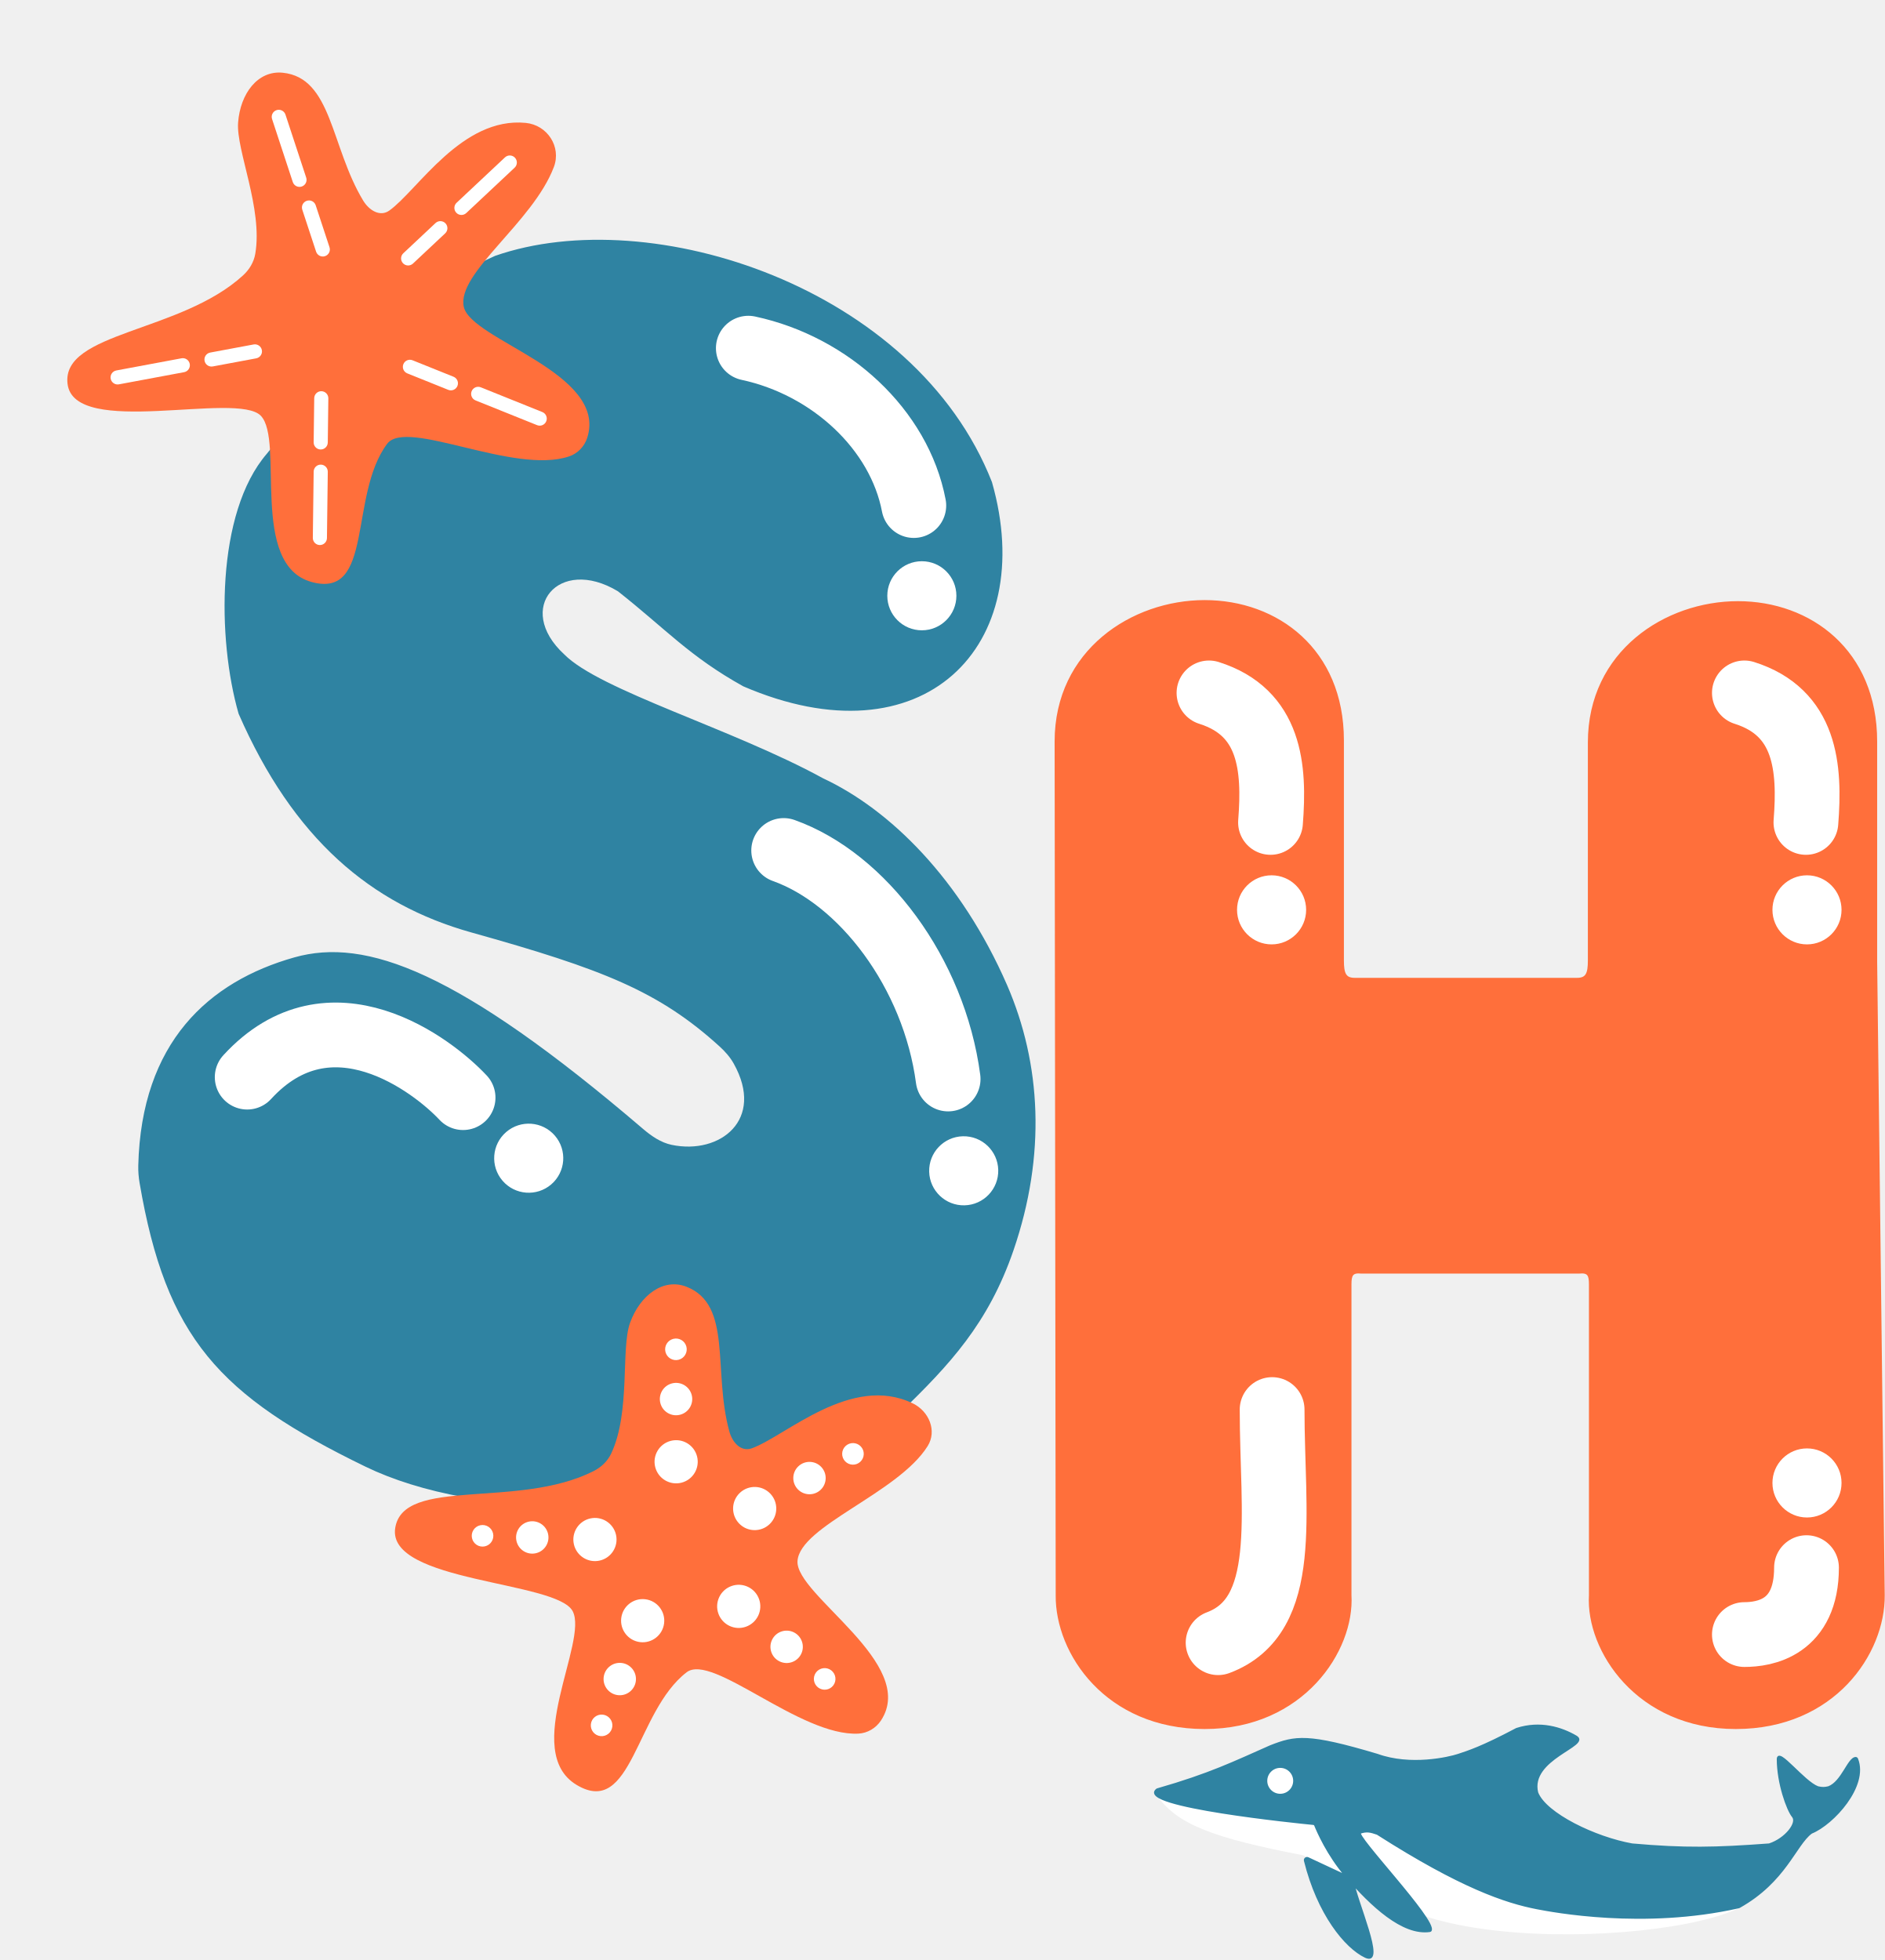
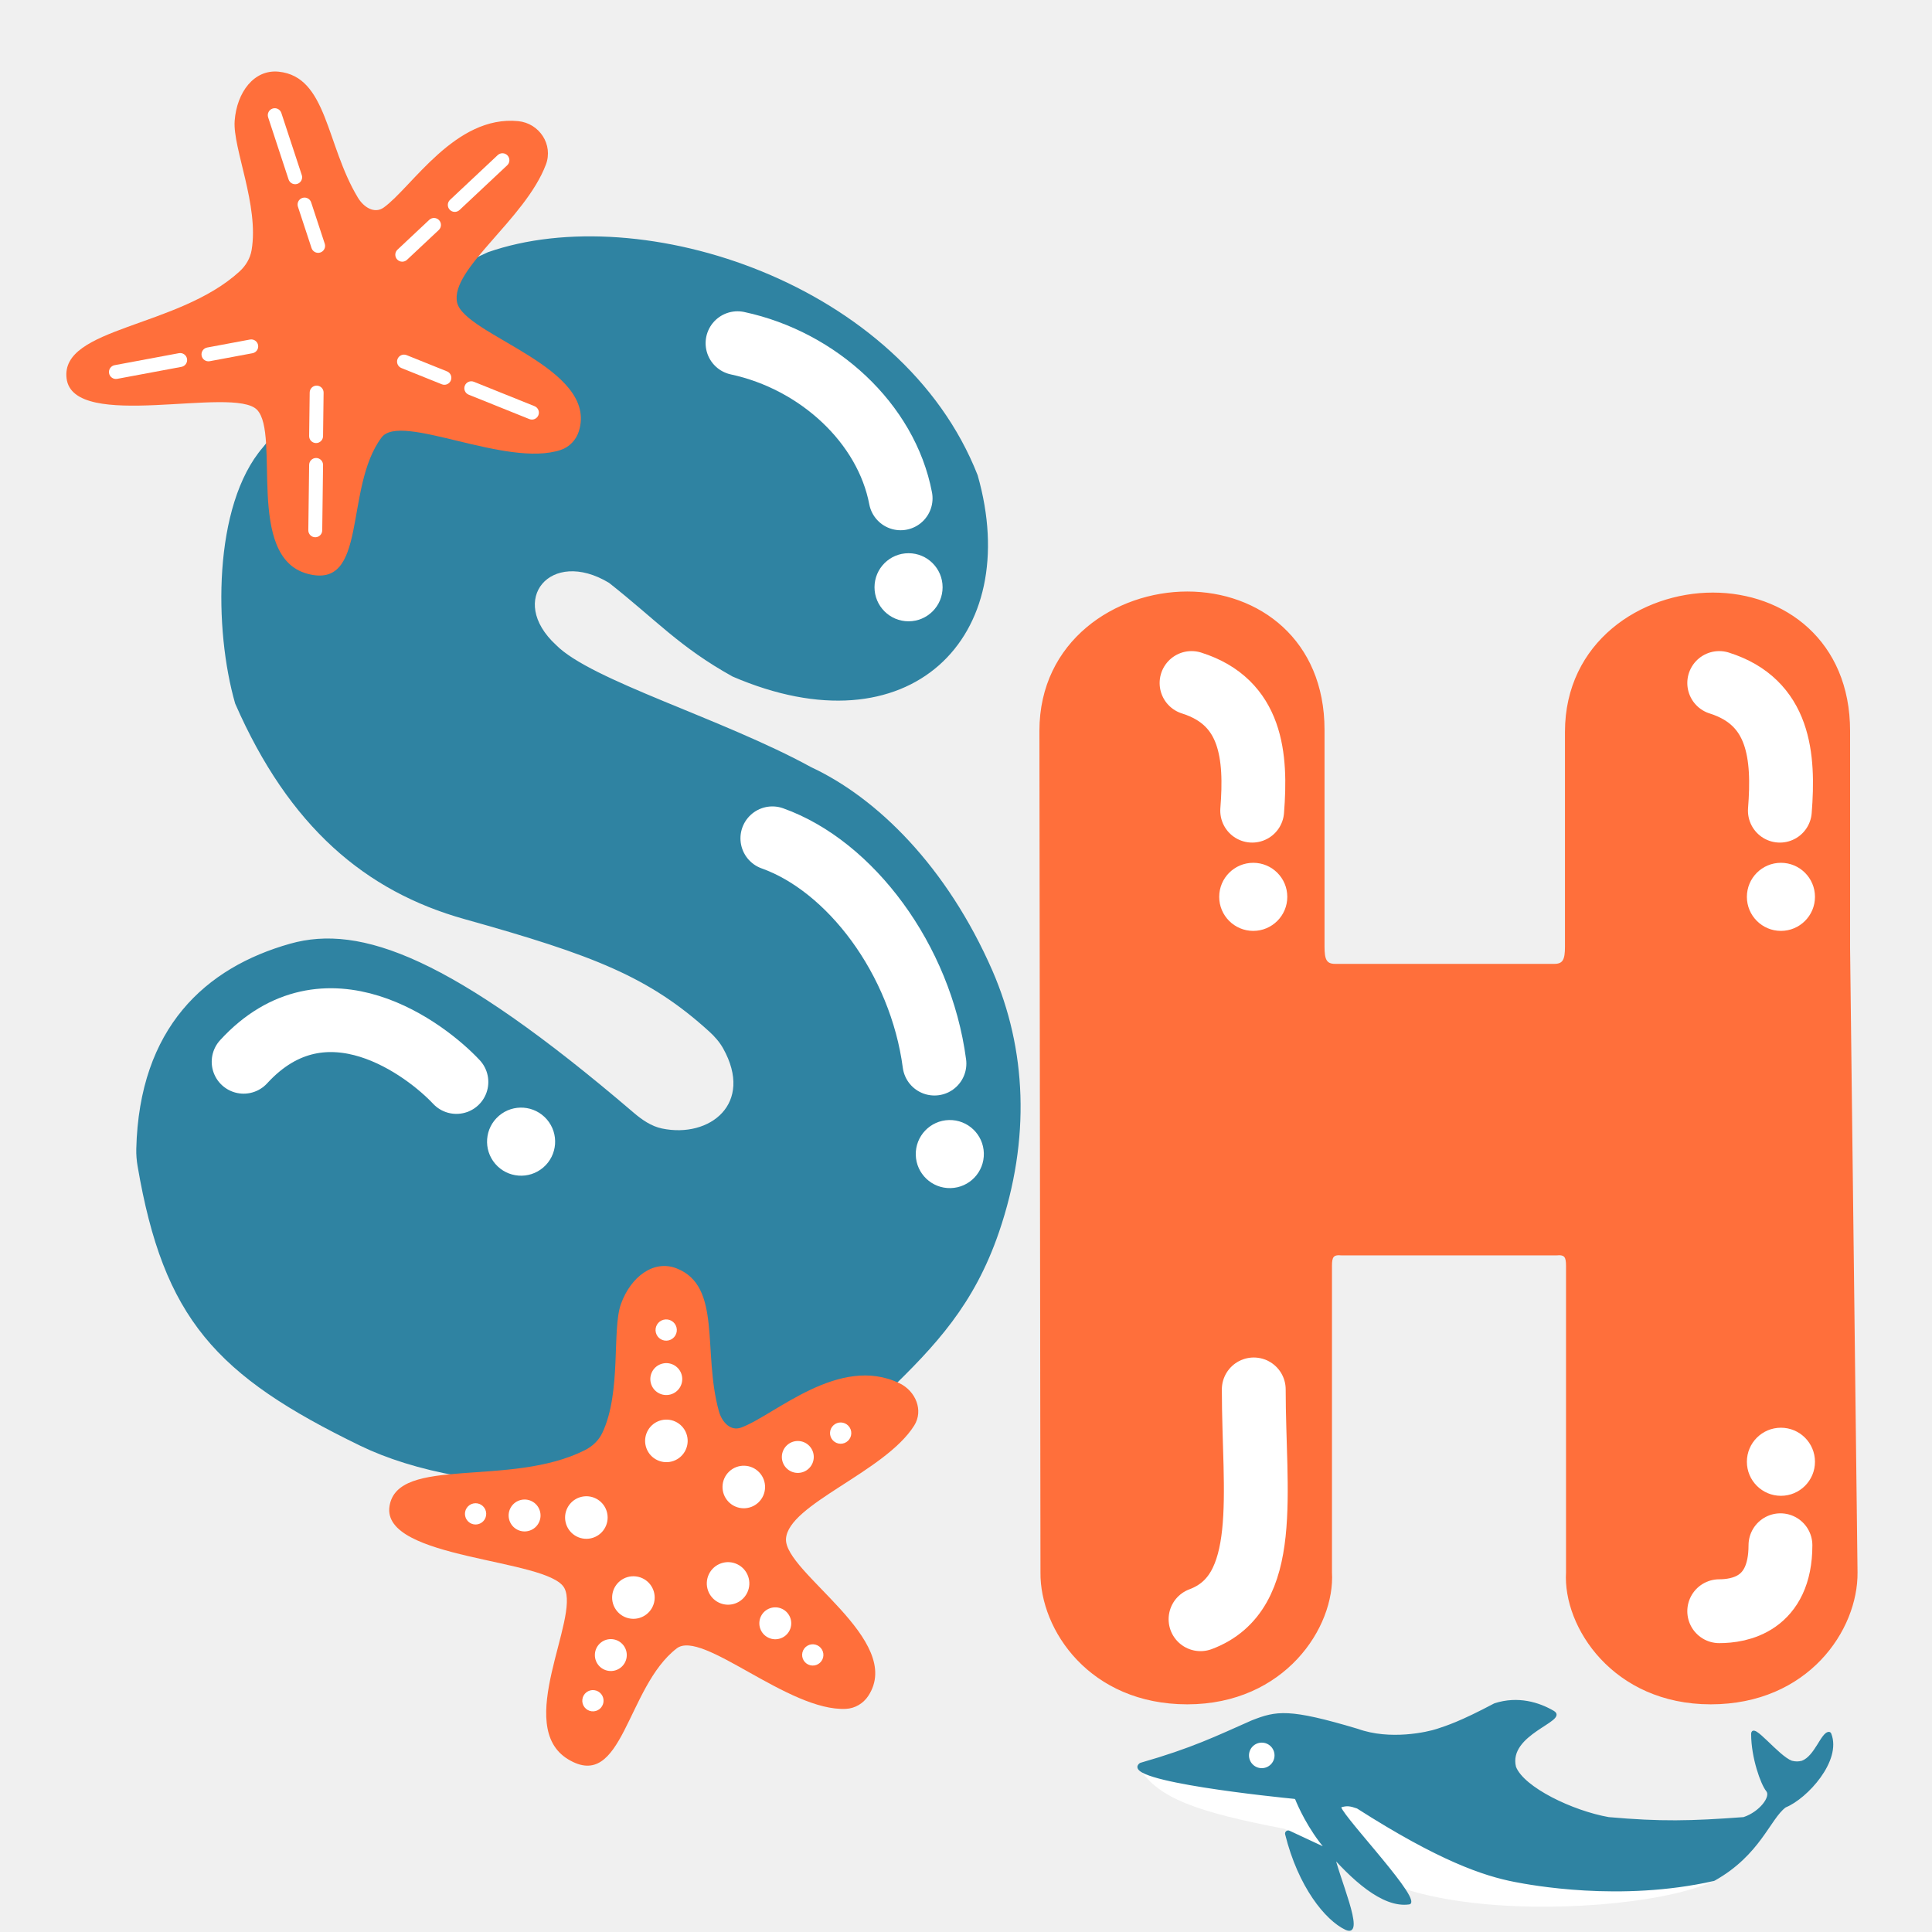
- <svg xmlns="http://www.w3.org/2000/svg" width="873" height="908" viewBox="0 0 873 908" fill="none">
+ <svg xmlns="http://www.w3.org/2000/svg" width="908" height="908" viewBox="0 0 908 908" fill="none">
  <path d="M603.763 859C561.75 850.935 545.026 844.59 536 831L609.5 845L628 871L603.763 859Z" fill="white" stroke="white" />
  <path d="M229.5 119C301.383 93.894 423.647 133.441 459 223.5C480.66 299.353 427.283 353.21 344.5 317.5C319.628 303.674 308.855 291.13 286.5 273.5C258.568 256.643 237.494 281.874 261 303.5C277.542 320.28 339.154 338.069 381 361C411.823 375.39 444.605 407.503 466 456.5C481.791 492.904 484.084 535 469 579C457.415 612.794 439.454 631.977 416.677 653.998C413.579 656.993 410.093 659.585 406.281 661.595C317.41 708.448 219.521 703.285 169.5 679C101.742 646.103 77.379 619.474 65.16 547.978C64.711 545.353 64.484 542.644 64.549 539.982C65.939 483.185 96.922 455.163 136.5 444C169.242 434.765 211.858 450.077 297.485 523.321C301.46 526.721 305.901 529.793 311.022 530.863C333.819 535.625 355.087 518.892 340.281 492.455C338.583 489.423 336.238 486.772 333.666 484.434C305.383 458.724 279.266 448.488 218.5 431.5C172 418.5 136.26 388.24 111 330.5C101.079 296.074 100.499 237.703 124 210.5C165.406 158.536 188.517 137.702 229.5 119Z" fill="#2F83A2" stroke="#2F83A2" />
  <path d="M809.5 881C781 901.5 614.5 908 628.5 849L633 837L809.5 881Z" fill="white" stroke="white" />
  <path d="M557.998 800.5C512.496 800.5 489.222 765.859 489.498 739L489 343.5C489 301.5 524.5 278.5 558 278.5C591.5 278.5 622 301 622 343V445C622 451 623 453.5 627.5 453.5H728.5L730.5 453.5C735 453.5 736 451 736 445V344C736 302 771.5 279 805 279C838.5 279 869 301.5 869 343.5V445.5L872.502 739C872.778 765.859 849.504 800.5 804.002 800.5C758.5 800.5 735 764.5 736.5 739V595C736.512 590.638 735.72 589.093 731.5 589.5H630.5C626.28 589.093 625.488 590.638 625.5 595V739C627 764.5 603.5 800.5 557.998 800.5Z" fill="#FF6F3B" />
  <path d="M736 446V344C736 302 771.5 279 805 279C838.5 279 869 301.5 869 343.5V445.5L872.502 739C872.778 765.859 849.504 800.5 804.002 800.5C758.5 800.5 735 764.5 736.5 739V595C736.512 590.638 735.72 589.093 731.5 589.5H630.5C626.28 589.093 625.488 590.638 625.5 595V739C627 764.5 603.5 800.5 557.998 800.5C512.496 800.5 489.222 765.859 489.498 739L489 343.5C489 301.5 524.5 278.5 558 278.5C591.5 278.5 622 301 622 343C622 343 622 439 622 445C622 451 623 453.5 627.5 453.5C632 453.5 728.5 453.5 728.5 453.5L730.5 453.5C735 453.5 736 451 736 445" stroke="#FF6F3B" />
  <circle cx="837" cy="687" r="16" fill="white" />
  <path d="M836.774 726.233C836.774 754.233 817.274 757.233 808 757.233" stroke="white" stroke-width="30" stroke-linecap="round" />
  <path d="M589.244 653C589.244 701.5 597.726 748.5 564.226 761" stroke="white" stroke-width="30" stroke-linecap="round" />
  <path d="M588.5 808.999C571.541 816.481 560.505 821.969 536.178 828.948C536.062 828.981 535.927 829.052 535.834 829.129C526.616 836.69 601.159 844.229 608.432 844.945C608.813 844.982 609.086 845.227 609.228 845.582C610.287 848.213 615.033 859.302 623.5 869.1C635.391 882.86 649.78 896.295 662.216 894.543C662.402 894.517 662.588 894.444 662.674 894.277C665.1 889.545 627.054 849.982 630 849C632.966 848.011 634.68 848.337 637.89 849.461C637.963 849.487 638.034 849.522 638.099 849.563C676.576 874.154 697.366 881.179 712 884C718.993 885.348 761.409 893.483 805.359 883.532C805.452 883.511 805.544 883.475 805.627 883.429C826.922 871.487 831.474 854.641 838.9 849.075C838.967 849.024 839.036 848.986 839.114 848.954C849.009 844.911 865.101 827.366 860.182 814.935C860.073 814.659 859.833 814.432 859.535 814.442C856.235 814.552 853.318 825.626 847 828C845.142 828.442 844.052 828.466 842 828C835.387 825.515 823.5 809.5 823.5 815C823.5 826 828 838.5 830.5 841.5C832.988 844.485 827.222 851.939 819.615 854.462C819.539 854.488 819.458 854.503 819.378 854.509C794.468 856.346 780.538 856.668 756 854.5C739 851.5 715.889 840.437 712 830.499C708.135 814.67 736.82 808.496 730 804.499C723.198 800.512 713.386 797.485 702.583 800.972C702.528 800.99 702.473 801.013 702.422 801.04C686.19 809.632 679.993 811.502 675.5 812.999C671 814.499 653.318 818.525 638 812.999C605.665 803.345 600 804.499 588.5 808.999Z" fill="#2F83A2" />
  <path d="M605.855 860.865C605.1 860.513 604.275 861.186 604.476 861.994C610.582 886.609 623.247 902.117 632.5 906.5C641.818 910.914 628.046 880.692 626.572 871.041C626.519 870.696 626.307 870.41 625.991 870.262L605.855 860.865Z" fill="#2F83A2" />
  <path d="M588.5 808.999L588.318 808.533L588.308 808.537L588.298 808.541L588.5 808.999ZM638 812.999L638.17 812.529L638.157 812.524L638.143 812.52L638 812.999ZM730 804.499L730.253 804.068L730 804.499ZM712 830.499L711.514 830.618L711.522 830.65L711.535 830.681L712 830.499ZM756 854.5L755.913 854.992L755.935 854.996L755.956 854.998L756 854.5ZM842 828L841.824 828.468L841.856 828.48L841.89 828.488L842 828ZM847 828L847.116 828.486L847.147 828.479L847.176 828.468L847 828ZM712 884L712.095 883.509L712 884ZM623.5 869.1L623.122 869.427L623.122 869.427L623.5 869.1ZM604.476 861.994L604.961 861.873L604.476 861.994ZM605.855 860.865L605.643 861.319L605.855 860.865ZM608.432 844.945L608.383 845.442L608.432 844.945ZM609.228 845.582L608.765 845.768L609.228 845.582ZM638.099 849.563L638.368 849.142L638.099 849.563ZM637.89 849.461L637.725 849.933L637.89 849.461ZM626.572 871.041L626.078 871.116L626.572 871.041ZM625.991 870.262L625.78 870.716L625.991 870.262ZM859.535 814.442L859.552 814.942L859.535 814.442ZM860.182 814.935L860.647 814.751L860.182 814.935ZM662.674 894.277L663.119 894.505L662.674 894.277ZM662.216 894.543L662.146 894.048L662.216 894.543ZM819.378 854.509L819.415 855.008L819.378 854.509ZM819.615 854.462L819.772 854.937L819.615 854.462ZM839.114 848.954L838.925 848.491L839.114 848.954ZM838.9 849.075L838.6 848.674L838.9 849.075ZM805.627 883.429L805.872 883.865L805.627 883.429ZM805.359 883.532L805.249 883.044L805.359 883.532ZM702.422 801.04L702.188 800.598L702.422 801.04ZM702.583 800.972L702.736 801.448L702.583 800.972ZM536.178 828.948L536.316 829.429L536.178 828.948ZM535.834 829.129L536.151 829.515L535.834 829.129ZM536.316 829.429C560.682 822.438 571.749 816.936 588.702 809.456L588.298 808.541C571.334 816.026 560.329 821.499 536.04 828.467L536.316 829.429ZM588.682 809.465C594.408 807.224 598.621 805.84 605.411 806.191C612.241 806.543 621.689 808.651 637.857 813.478L638.143 812.52C621.976 807.693 612.424 805.551 605.463 805.192C598.462 804.831 594.092 806.274 588.318 808.533L588.682 809.465ZM637.831 813.469C645.579 816.264 653.905 816.638 660.843 816.132C667.782 815.626 673.368 814.237 675.658 813.473L675.342 812.525C673.132 813.261 667.628 814.635 660.771 815.135C653.913 815.635 645.74 815.259 638.17 812.529L637.831 813.469ZM675.658 813.473C680.171 811.969 686.395 810.089 702.656 801.482L702.188 800.598C685.985 809.175 679.815 811.034 675.342 812.525L675.658 813.473ZM702.736 801.448C713.362 798.018 723.024 800.989 729.747 804.93L730.253 804.068C723.372 800.034 713.41 796.952 702.429 800.497L702.736 801.448ZM729.747 804.93C730.135 805.157 730.347 805.365 730.454 805.538C730.551 805.696 730.573 805.843 730.537 806.01C730.498 806.195 730.381 806.427 730.151 806.712C729.923 806.994 729.605 807.302 729.201 807.638C728.392 808.311 727.291 809.053 726.009 809.89C724.736 810.721 723.29 811.64 721.824 812.651C718.896 814.669 715.825 817.09 713.734 820.031C711.63 822.989 710.507 826.49 711.514 830.618L712.486 830.38C711.561 826.594 712.574 823.387 714.549 820.611C716.535 817.818 719.485 815.477 722.392 813.474C723.844 812.473 725.27 811.567 726.556 810.727C727.833 809.894 728.981 809.122 729.841 808.406C730.272 808.048 730.644 807.693 730.929 807.341C731.212 806.991 731.43 806.616 731.515 806.219C731.604 805.804 731.539 805.393 731.305 805.014C731.081 804.65 730.718 804.34 730.253 804.068L729.747 804.93ZM756.087 854.008C747.643 852.517 737.664 849.02 729.315 844.658C725.142 842.478 721.39 840.088 718.445 837.636C715.493 835.176 713.393 832.687 712.466 830.317L711.535 830.681C712.552 833.28 714.8 835.9 717.805 838.404C720.819 840.915 724.636 843.342 728.852 845.544C737.281 849.949 747.357 853.483 755.913 854.992L756.087 854.008ZM755.956 854.998C780.527 857.169 794.486 856.846 819.415 855.008L819.342 854.01C794.45 855.846 780.548 856.167 756.044 854.002L755.956 854.998ZM819.772 854.937C823.671 853.644 827.092 851.092 829.23 848.47C830.299 847.16 831.068 845.807 831.402 844.559C831.735 843.311 831.648 842.096 830.884 841.18L830.116 841.82C830.597 842.397 830.721 843.233 830.435 844.301C830.15 845.368 829.469 846.596 828.455 847.838C826.431 850.321 823.166 852.758 819.457 853.988L819.772 854.937ZM830.884 841.18C830.306 840.486 829.579 839.195 828.81 837.44C828.046 835.696 827.256 833.529 826.542 831.109C825.114 826.264 824 820.439 824 815H823C823 820.561 824.137 826.486 825.583 831.391C826.307 833.846 827.111 836.054 827.894 837.841C828.672 839.617 829.444 841.014 830.116 841.82L830.884 841.18ZM824 815C824 814.691 824.044 814.517 824.086 814.429C824.118 814.363 824.137 814.365 824.144 814.363C824.18 814.354 824.28 814.348 824.477 814.417C824.668 814.483 824.907 814.604 825.194 814.785C826.36 815.519 828.014 817.042 829.925 818.867C831.817 820.674 833.936 822.75 835.993 824.525C838.038 826.291 840.08 827.812 841.824 828.468L842.176 827.532C840.614 826.945 838.69 825.532 836.647 823.768C834.615 822.014 832.522 819.964 830.616 818.144C828.729 816.342 826.997 814.738 825.727 813.938C825.406 813.736 825.095 813.573 824.805 813.472C824.52 813.373 824.206 813.317 823.904 813.392C823.573 813.474 823.33 813.694 823.185 813.995C823.05 814.276 823 814.621 823 815H824ZM841.89 828.488C842.935 828.725 843.761 828.844 844.575 828.841C845.389 828.837 846.167 828.712 847.116 828.486L846.884 827.514C845.975 827.73 845.279 827.838 844.571 827.841C843.862 827.843 843.117 827.741 842.111 827.512L841.89 828.488ZM859.519 813.942C858.963 813.961 858.457 814.209 858.001 814.564C857.545 814.92 857.106 815.408 856.676 815.969C855.821 817.084 854.93 818.586 853.976 820.106C853.012 821.643 851.97 823.224 850.785 824.564C849.6 825.906 848.298 826.978 846.824 827.532L847.176 828.468C848.862 827.835 850.293 826.632 851.535 825.226C852.777 823.82 853.856 822.18 854.823 820.638C855.801 819.079 856.652 817.643 857.47 816.577C857.876 816.047 858.256 815.634 858.616 815.353C858.975 815.073 859.282 814.951 859.552 814.942L859.519 813.942ZM839.303 849.417C844.361 847.35 850.926 841.88 855.609 835.382C860.278 828.903 863.205 821.216 860.647 814.751L859.717 815.119C862.078 821.085 859.418 828.385 854.798 834.798C850.191 841.19 843.763 846.514 838.925 848.491L839.303 849.417ZM838.6 848.674C836.675 850.117 834.96 852.271 833.155 854.823C831.329 857.402 829.427 860.362 827.062 863.564C822.361 869.927 815.949 877.067 805.383 882.993L805.872 883.865C816.6 877.848 823.111 870.594 827.866 864.158C830.229 860.959 832.189 857.918 833.971 855.4C835.772 852.855 837.411 850.815 839.199 849.475L838.6 848.674ZM805.249 883.044C761.406 892.971 719.076 884.855 712.095 883.509L711.905 884.491C718.909 885.841 761.412 893.995 805.47 884.02L805.249 883.044ZM712.095 883.509C697.543 880.704 676.813 873.712 638.368 849.142L637.83 849.985C676.34 874.596 697.189 881.654 711.905 884.491L712.095 883.509ZM638.055 848.989C636.446 848.426 635.164 848.044 633.895 847.94C632.612 847.835 631.373 848.015 629.842 848.526L630.158 849.474C631.594 848.996 632.695 848.845 633.813 848.936C634.945 849.029 636.124 849.372 637.725 849.933L638.055 848.989ZM629.842 848.526C629.713 848.569 629.591 848.647 629.497 848.767C629.405 848.885 629.363 849.016 629.346 849.134C629.316 849.353 629.368 849.582 629.434 849.778C629.571 850.183 629.856 850.704 630.236 851.302C631.005 852.511 632.254 854.173 633.812 856.134C636.932 860.062 641.343 865.256 645.758 870.553C650.179 875.856 654.604 881.263 657.773 885.638C659.358 887.827 660.617 889.741 661.402 891.244C661.796 891.998 662.06 892.628 662.191 893.126C662.327 893.645 662.293 893.923 662.229 894.048L663.119 894.505C663.357 894.039 663.31 893.453 663.158 892.872C662.999 892.27 662.698 891.565 662.289 890.782C661.469 889.212 660.177 887.252 658.583 885.051C655.392 880.646 650.945 875.214 646.526 869.912C642.101 864.603 637.705 859.427 634.595 855.512C633.039 853.553 631.818 851.926 631.08 850.765C630.706 850.178 630.478 849.743 630.382 849.459C630.332 849.31 630.338 849.26 630.337 849.272C630.335 849.286 630.325 849.331 630.287 849.381C630.246 849.434 630.195 849.462 630.158 849.474L629.842 848.526ZM608.481 844.447C604.846 844.089 584.404 842.027 566.027 839.11C556.833 837.651 548.182 835.981 542.412 834.211C539.51 833.321 537.409 832.425 536.32 831.559C535.772 831.123 535.572 830.766 535.548 830.501C535.527 830.264 535.637 829.937 536.151 829.515L535.517 828.742C534.878 829.266 534.49 829.884 534.552 830.588C534.612 831.264 535.075 831.846 535.697 832.341C536.949 833.337 539.216 834.276 542.119 835.167C547.961 836.96 556.672 838.638 565.87 840.098C584.279 843.02 604.745 845.084 608.383 845.442L608.481 844.447ZM662.146 894.048C656.126 894.896 649.556 892.072 642.949 887.235C636.356 882.409 629.816 875.644 623.878 868.773L623.122 869.427C629.075 876.317 635.674 883.149 642.358 888.042C649.028 892.925 655.87 895.942 662.285 895.038L662.146 894.048ZM623.878 868.773C615.465 859.037 610.743 848.008 609.692 845.395L608.765 845.768C609.831 848.419 614.602 859.568 623.122 869.427L623.878 868.773ZM632.714 906.048C628.197 903.909 622.78 899.013 617.722 891.553C612.671 884.103 608.001 874.127 604.961 861.873L603.99 862.114C607.057 874.475 611.773 884.561 616.894 892.115C622.009 899.658 627.55 904.709 632.286 906.952L632.714 906.048ZM632.286 906.952C633.49 907.522 634.548 907.645 635.299 907.025C635.658 906.729 635.884 906.307 636.02 905.832C636.157 905.356 636.213 904.796 636.212 904.178C636.208 901.731 635.291 897.997 634.062 893.901C632.828 889.788 631.255 885.229 629.906 881.118C628.549 876.986 627.427 873.329 627.066 870.965L626.078 871.116C626.454 873.578 627.606 877.318 628.955 881.43C630.312 885.562 631.875 890.092 633.104 894.189C634.338 898.302 635.209 901.9 635.212 904.18C635.213 904.744 635.16 905.202 635.059 905.556C634.957 905.91 634.816 906.127 634.663 906.254C634.389 906.48 633.84 906.581 632.714 906.048L632.286 906.952ZM605.643 861.319L625.78 870.716L626.202 869.809L606.066 860.412L605.643 861.319ZM604.961 861.873C604.863 861.479 605.265 861.142 605.643 861.319L606.066 860.412C604.936 859.885 603.687 860.893 603.99 862.114L604.961 861.873ZM608.383 845.442C608.544 845.458 608.677 845.551 608.765 845.768L609.692 845.395C609.494 844.902 609.082 844.506 608.481 844.447L608.383 845.442ZM638.368 849.142C638.272 849.08 638.165 849.028 638.055 848.989L637.725 849.933C637.76 849.946 637.797 849.964 637.83 849.985L638.368 849.142ZM627.066 870.965C626.989 870.457 626.672 870.028 626.202 869.809L625.78 870.716C625.943 870.792 626.05 870.935 626.078 871.116L627.066 870.965ZM859.552 814.942C859.562 814.941 859.581 814.943 859.614 814.969C859.65 814.998 859.69 815.05 859.717 815.119L860.647 814.751C860.493 814.361 860.104 813.923 859.519 813.942L859.552 814.942ZM662.229 894.048C662.235 894.037 662.242 894.028 662.248 894.022C662.253 894.017 662.255 894.017 662.249 894.02C662.243 894.023 662.232 894.028 662.214 894.034C662.195 894.039 662.173 894.044 662.146 894.048L662.285 895.038C662.521 895.005 662.919 894.894 663.119 894.505L662.229 894.048ZM819.415 855.008C819.534 854.999 819.655 854.976 819.772 854.937L819.457 853.988C819.423 853.999 819.383 854.007 819.342 854.01L819.415 855.008ZM838.925 848.491C838.811 848.537 838.704 848.596 838.6 848.674L839.199 849.475C839.23 849.452 839.262 849.434 839.303 849.417L838.925 848.491ZM805.383 882.993C805.341 883.016 805.294 883.034 805.249 883.044L805.47 884.02C805.61 883.988 805.747 883.935 805.872 883.865L805.383 882.993ZM702.656 801.482C702.682 801.468 702.711 801.457 702.736 801.448L702.429 800.497C702.346 800.523 702.264 800.559 702.188 800.598L702.656 801.482ZM536.04 828.467C535.858 828.519 535.662 828.623 535.517 828.742L536.151 829.515C536.192 829.482 536.266 829.443 536.316 829.429L536.04 828.467Z" fill="#2F83A2" />
  <circle cx="593" cy="825" r="6" fill="white" />
  <path fill-rule="evenodd" clip-rule="evenodd" d="M110.287 56.81C111.287 43.309 119.435 32.54 130.935 33.691C153.815 35.978 153.144 67.933 168.197 92.884C170.958 97.461 176.033 100.638 180.372 97.516C193.554 88.031 213.972 54.027 243.528 56.931C253.516 57.913 260.102 67.971 256.552 77.359C246.803 103.142 211.485 126.447 214.818 142.11C218.109 157.578 281.651 172.723 272.009 202.801C270.721 206.818 267.603 210.089 263.606 211.437C238.002 220.071 188.303 193.586 179.316 205.616C161.462 229.515 173.318 277.609 144.317 269.612C115.315 261.615 131.817 204.109 120.817 192.612C109.816 181.116 34.316 203.113 31.287 177.81C28.403 153.715 83.608 154.199 112.631 127.53C115.512 124.883 117.588 121.432 118.245 117.575C121.822 96.609 109.339 69.607 110.287 56.81Z" fill="#FF6F3B" />
  <rect x="125" y="52.043" width="6.539" height="37.259" rx="3.27" transform="rotate(-18.2086 125 52.0431)" fill="white" />
  <rect x="139" y="94.043" width="6.539" height="27" rx="3.27" transform="rotate(-18.2086 139 94.0431)" fill="white" />
  <rect x="236.285" y="70.673" width="6.539" height="37.259" rx="3.27" transform="rotate(46.8235 236.285 70.6733)" fill="white" />
  <rect x="204.12" y="101.093" width="6.539" height="27" rx="3.27" transform="rotate(46.8235 204.12 101.093)" fill="white" />
  <rect x="254.249" y="192.111" width="6.539" height="37.259" rx="3.27" transform="rotate(111.907 254.249 192.111)" fill="white" />
  <rect x="213.109" y="175.755" width="6.539" height="27" rx="3.27" transform="rotate(111.907 213.109 175.755)" fill="white" />
  <rect x="151.4" y="252.542" width="6.539" height="37.259" rx="3.27" transform="rotate(-179.275 151.4 252.542)" fill="white" />
  <rect x="151.786" y="208.272" width="6.539" height="27" rx="3.27" transform="rotate(-179.275 151.786 208.272)" fill="white" />
  <rect x="51.866" y="178.651" width="6.539" height="37.259" rx="3.27" transform="rotate(-100.572 51.8657 178.651)" fill="white" />
  <rect x="95.353" y="170.357" width="6.539" height="27" rx="3.27" transform="rotate(-100.572 95.3535 170.357)" fill="white" />
  <path fill-rule="evenodd" clip-rule="evenodd" d="M291.856 612.779C296.472 600.053 307.23 591.891 317.99 596.11C339.397 604.504 330.104 635.085 337.843 663.178C339.263 668.332 343.288 672.764 348.31 670.933C364.067 665.187 394.33 636.354 422.805 650.136C430.332 653.779 434.118 662.859 429.678 669.944C415.968 691.82 370.454 706.897 369.404 723.184C368.386 738.965 425.459 770.741 408.038 797.087C405.711 800.606 401.824 802.911 397.611 803.127C370.626 804.51 329.948 765.564 318.042 774.713C294.386 792.889 292.785 842.398 267.03 826.851C241.275 811.304 272.722 760.409 265.243 746.364C257.765 732.32 179.129 733.065 183.06 707.887C186.804 683.91 239.818 699.315 274.975 681.496C278.465 679.727 281.397 676.966 283.074 673.431C292.191 654.215 287.48 624.842 291.856 612.779Z" fill="#FF6F3B" />
  <circle cx="313.189" cy="677.187" r="10" transform="rotate(75.4728 313.189 677.187)" fill="white" />
  <circle cx="313.094" cy="625.092" r="5" transform="rotate(75.4728 313.094 625.092)" fill="white" />
  <circle cx="313.142" cy="648.14" r="7.5" transform="rotate(75.4728 313.142 648.14)" fill="white" />
  <circle cx="275.578" cy="713.209" r="10" transform="rotate(-12.5287 275.578 713.209)" fill="white" />
  <circle cx="223.512" cy="711.486" r="5" transform="rotate(-12.5287 223.512 711.486)" fill="white" />
  <circle cx="246.547" cy="712.243" r="7.5" transform="rotate(-12.5287 246.547 712.243)" fill="white" />
  <circle cx="297.687" cy="750.808" r="10" transform="rotate(-83.0044 297.687 750.808)" fill="white" />
  <circle cx="278.662" cy="799.305" r="5" transform="rotate(-83.0044 278.662 799.305)" fill="white" />
  <circle cx="287.074" cy="777.847" r="7.5" transform="rotate(-83.0044 287.074 777.847)" fill="white" />
  <circle cx="342.179" cy="744.177" r="10" transform="rotate(-154.253 342.179 744.177)" fill="white" />
  <circle cx="381.986" cy="777.781" r="5" transform="rotate(-154.253 381.986 777.781)" fill="white" />
  <circle cx="364.371" cy="762.918" r="7.5" transform="rotate(-154.253 364.371 762.918)" fill="white" />
  <circle cx="349.568" cy="698.856" r="10" transform="rotate(136.489 349.568 698.856)" fill="white" />
  <circle cx="395.092" cy="673.531" r="5" transform="rotate(136.489 395.092 673.531)" fill="white" />
  <circle cx="374.955" cy="684.74" r="7.5" transform="rotate(136.489 374.955 684.74)" fill="white" />
  <circle cx="427" cy="276" r="16" fill="white" />
  <path d="M346.624 161.299C384.702 169.461 416.591 199.047 423.277 234.201" stroke="white" stroke-width="30" stroke-linecap="round" />
  <circle cx="244.903" cy="536.555" r="16" transform="rotate(-40.6876 244.903 536.555)" fill="white" />
  <path d="M114.5 499C153 457 200.5 493.5 214.501 508.5" stroke="white" stroke-width="30" stroke-linecap="round" />
  <path d="M462.385 541.995C462.604 550.829 455.619 558.167 446.785 558.385C437.952 558.604 430.613 551.619 430.395 542.785C430.177 533.952 437.161 526.613 445.995 526.395C454.829 526.177 462.167 533.161 462.385 541.995Z" fill="white" />
  <path d="M363 394C399.5 407 432.664 450.722 439.173 499.864" stroke="white" stroke-width="30" stroke-linecap="round" />
  <circle cx="589" cy="421.5" r="16" fill="white" />
  <path d="M560 321C588.5 330 590.5 355.5 588.5 381" stroke="white" stroke-width="30" stroke-linecap="round" />
  <circle cx="837" cy="421.5" r="16" fill="white" />
  <path d="M808 321C836.5 330 838.5 355.5 836.5 381" stroke="white" stroke-width="30" stroke-linecap="round" />
</svg>
